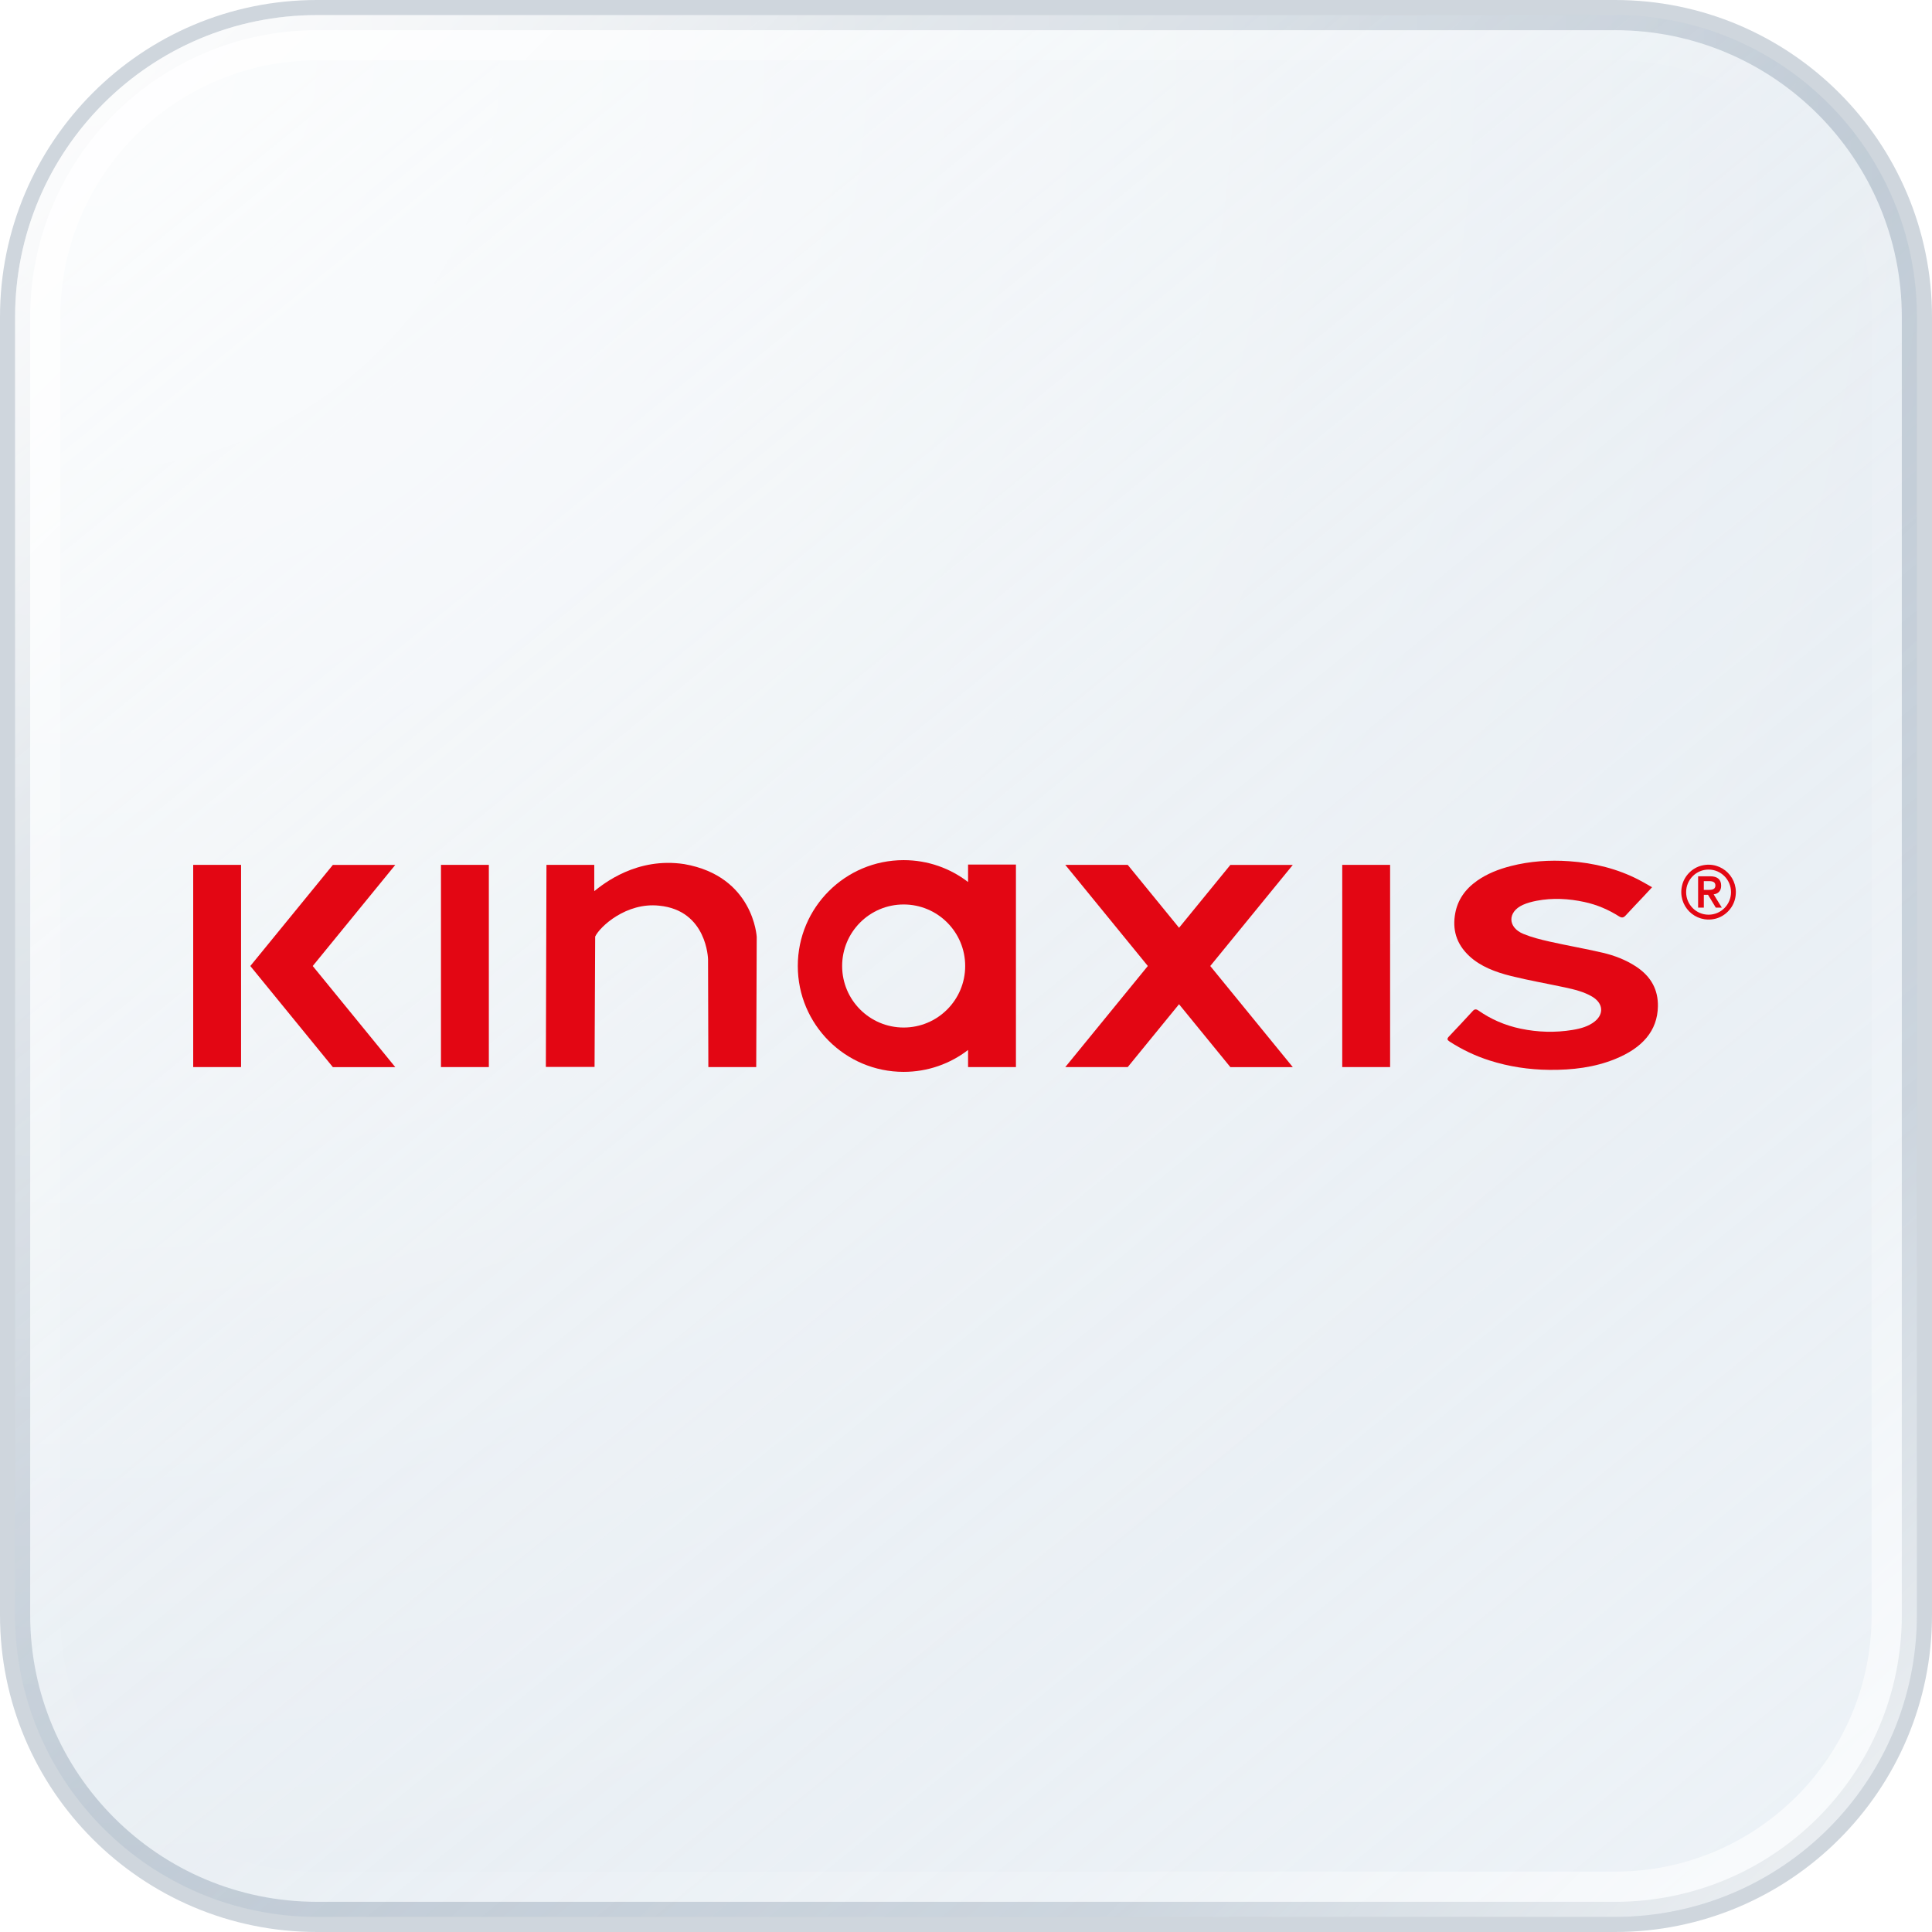
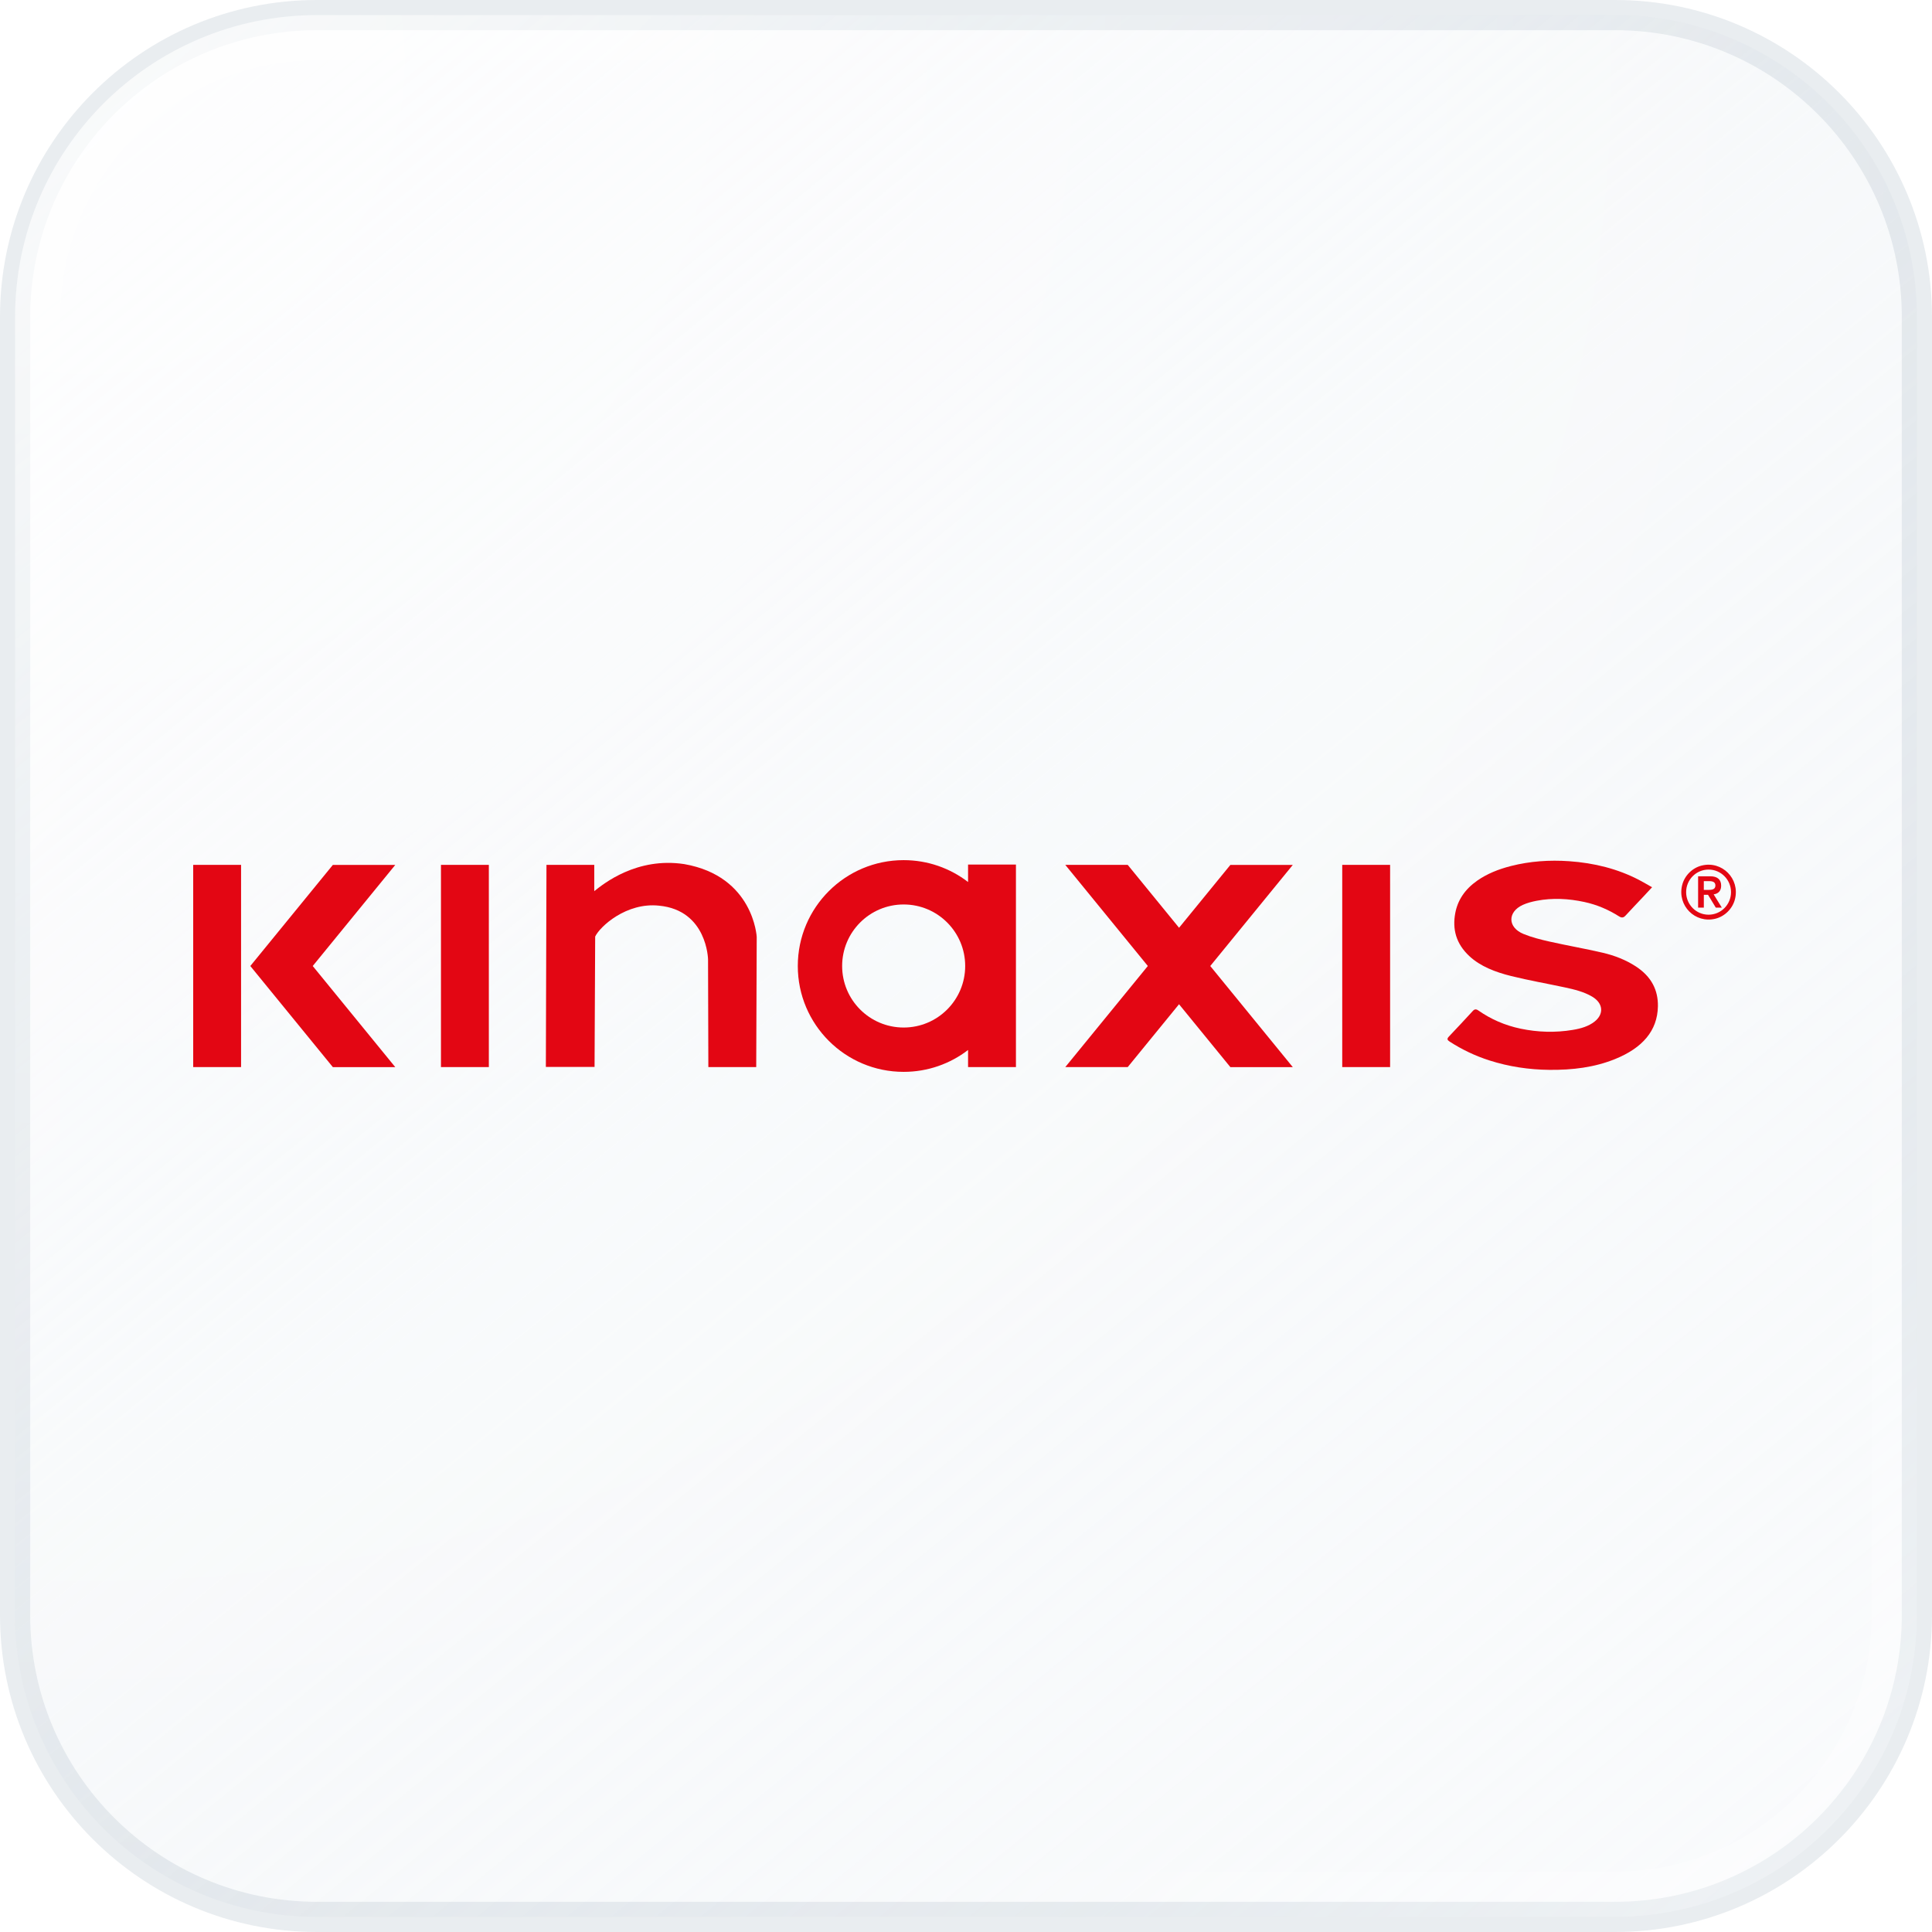
<svg xmlns="http://www.w3.org/2000/svg" viewBox="0 0 64 64" fill="none" color="#374151">
  <g>
    <defs>
      <linearGradient id="kinaxis-app-light-background-surface" x1="6" y1="0" x2="58" y2="64" gradientUnits="userSpaceOnUse">
-         <stop offset="0" stop-color="#F3F7FA" stop-opacity=".82" />
-         <stop offset=".48" stop-color="#DCE5ED" stop-opacity=".64" />
-         <stop offset="1" stop-color="#E8EFF5" stop-opacity=".78" />
+         <stop offset="0" stop-color="#FBFCFD" stop-opacity=".78" />
+         <stop offset=".48" stop-color="#EFF3F6" stop-opacity=".50" />
+         <stop offset="1" stop-color="#F7F9FB" stop-opacity=".68" />
      </linearGradient>
      <radialGradient id="kinaxis-app-light-background-sheen" cx="3" cy="2" r="62" gradientUnits="userSpaceOnUse">
-         <stop stop-color="#FFFFFF" stop-opacity=".64" />
+         <stop stop-color="#FFFFFF" stop-opacity=".45" />
        <stop offset="1" stop-color="#FFFFFF" stop-opacity="0" />
      </radialGradient>
      <linearGradient id="kinaxis-app-light-background-reflection" x1="0" y1="0" x2="64" y2="64" gradientUnits="userSpaceOnUse">
-         <stop stop-color="#FFFFFF" stop-opacity=".98" />
-         <stop offset=".23" stop-color="#FFFFFF" stop-opacity=".25" />
+         <stop stop-color="#FFFFFF" stop-opacity=".64" />
+         <stop offset=".23" stop-color="#FFFFFF" stop-opacity=".12" />
        <stop offset=".5" stop-color="#FFFFFF" stop-opacity="0" />
-         <stop offset=".78" stop-color="#FFFFFF" stop-opacity=".18" />
-         <stop offset="1" stop-color="#FFFFFF" stop-opacity=".8" />
+         <stop offset=".78" stop-color="#FFFFFF" stop-opacity=".08" />
+         <stop offset="1" stop-color="#FFFFFF" stop-opacity=".45" />
      </linearGradient>
    </defs>
-     <rect x=".5" y=".5" width="63" height="63" rx="10" fill="url(#kinaxis-app-light-background-surface)" stroke="#526E86" stroke-opacity=".28" />
+     <rect x=".5" y=".5" width="63" height="63" rx="10" fill="url(#kinaxis-app-light-background-surface)" stroke="#9EADBB" stroke-opacity=".22" />
    <rect x=".5" y=".5" width="63" height="63" rx="10" fill="url(#kinaxis-app-light-background-sheen)" />
    <rect x="1.25" y="1.25" width="61.5" height="61.5" rx="9.25" stroke="url(#kinaxis-app-light-background-reflection)" stroke-width="1.5" />
  </g>
  <defs>
    <clipPath id="kinaxis-app-light-tile">
      <rect x=".5" y=".5" width="63" height="63" rx="10" />
    </clipPath>
  </defs>
  <g clip-path="url(#kinaxis-app-light-tile)">
    <svg viewBox="0 0 146 20" fill="none" x="6.4" y="6.4" width="51.2" height="51.2">
      <path d="M137.805 2.565C137.518 2.876 137.261 3.153 137.003 3.427C136.441 4.025 135.871 4.618 135.317 5.221C135.126 5.431 134.965 5.488 134.675 5.304C133.702 4.688 132.62 4.214 131.411 3.953C129.923 3.632 128.411 3.549 126.899 3.839C126.454 3.924 125.998 4.046 125.605 4.224C124.14 4.89 124.152 6.352 125.656 6.971C126.425 7.287 127.274 7.502 128.113 7.691C129.778 8.066 131.471 8.358 133.13 8.744C134.269 9.008 135.338 9.43 136.262 10.031C137.766 11.009 138.382 12.293 138.359 13.805C138.32 16.124 136.889 17.745 134.318 18.788C132.377 19.578 130.285 19.831 128.121 19.811C126.164 19.793 124.274 19.503 122.467 18.928C121.09 18.491 119.832 17.882 118.683 17.139C118.45 16.989 118.419 16.873 118.608 16.673C119.376 15.871 120.125 15.055 120.878 14.242C121.038 14.069 121.186 14.053 121.403 14.204C122.566 15.017 123.894 15.609 125.398 15.922C127.021 16.259 128.662 16.311 130.316 16.036C131.088 15.91 131.805 15.697 132.371 15.255C133.293 14.53 133.187 13.502 132.136 12.886C131.372 12.438 130.482 12.218 129.581 12.024C127.885 11.662 126.164 11.361 124.492 10.947C123.001 10.577 121.587 10.036 120.546 9.065C119.278 7.885 118.936 6.505 119.216 5.006C119.444 3.789 120.119 2.759 121.287 1.941C122.214 1.291 123.293 0.857 124.476 0.556C126.273 0.098 128.113 -0.029 129.974 0.101C132.343 0.266 134.564 0.825 136.563 1.863C136.972 2.076 137.362 2.309 137.813 2.565" fill="#E30613" />
      <path d="M27.927 0.447H23.404V19.549H27.927V0.447Z" fill="#E30613" />
      <path d="M46.397 0.376C41.903 -0.31 38.763 2.23 37.885 2.929V0.449H33.37L33.313 19.535H37.913L37.971 7.218C38.421 6.273 40.911 3.972 44.007 4.301C48.556 4.736 48.633 9.374 48.633 9.374L48.662 19.548H53.184L53.231 7.257C53.231 7.257 52.949 1.523 46.394 0.376" fill="#E30613" />
      <path d="M142.695 2.814H143.088C143.42 2.814 143.79 2.791 143.79 2.395C143.79 1.999 143.42 1.975 143.088 1.983H142.695V2.814ZM142.156 1.525H143.293C143.999 1.525 144.333 1.846 144.333 2.416C144.333 2.931 144.028 3.182 143.624 3.231L144.393 4.484H143.826L143.091 3.272H142.697V4.484H142.156V1.525ZM143.145 5.154C144.315 5.154 145.265 4.202 145.265 3.024C145.265 1.846 144.315 0.891 143.145 0.891C141.975 0.891 141.025 1.846 141.025 3.024C141.025 4.202 141.975 5.154 143.145 5.154ZM142.503 0.51C144.416 0.042 146.112 1.745 145.643 3.668C145.423 4.572 144.685 5.315 143.785 5.535C141.872 6.003 140.179 4.3 140.645 2.377C140.862 1.473 141.602 0.73 142.501 0.51" fill="#E30613" />
      <path d="M67.111 15.812C63.901 15.812 61.3 13.21 61.3 10C61.3 6.79 63.901 4.188 67.111 4.188C70.321 4.188 72.923 6.79 72.923 10C72.923 13.21 70.321 15.812 67.111 15.812ZM73.195 0.417V2.066C71.51 0.771 69.4 0 67.111 0C61.59 0 57.111 4.476 57.111 10C57.111 15.524 61.59 20 67.111 20C69.4 20 71.51 19.229 73.195 17.934V19.55H77.717V0.417H73.195Z" fill="#E30613" />
      <path d="M113.062 0.447H108.54V19.549H113.062V0.447Z" fill="#E30613" />
      <path d="M103.87 0.451H97.973L90.176 10.001L97.973 19.553H103.87L96.073 10.001L103.87 0.451Z" fill="#E30613" />
      <path d="M88.276 0.447H82.379L90.176 9.999L82.379 19.549H88.276L96.073 9.999L88.276 0.447Z" fill="#E30613" />
      <path d="M4.522 0.447H0V19.549H4.522V0.447Z" fill="#E30613" />
      <path d="M19.088 0.451H13.192L5.395 10.001L13.192 19.553H19.088L11.291 10.001L19.088 0.451Z" fill="#E30613" />
    </svg>
  </g>
</svg>
